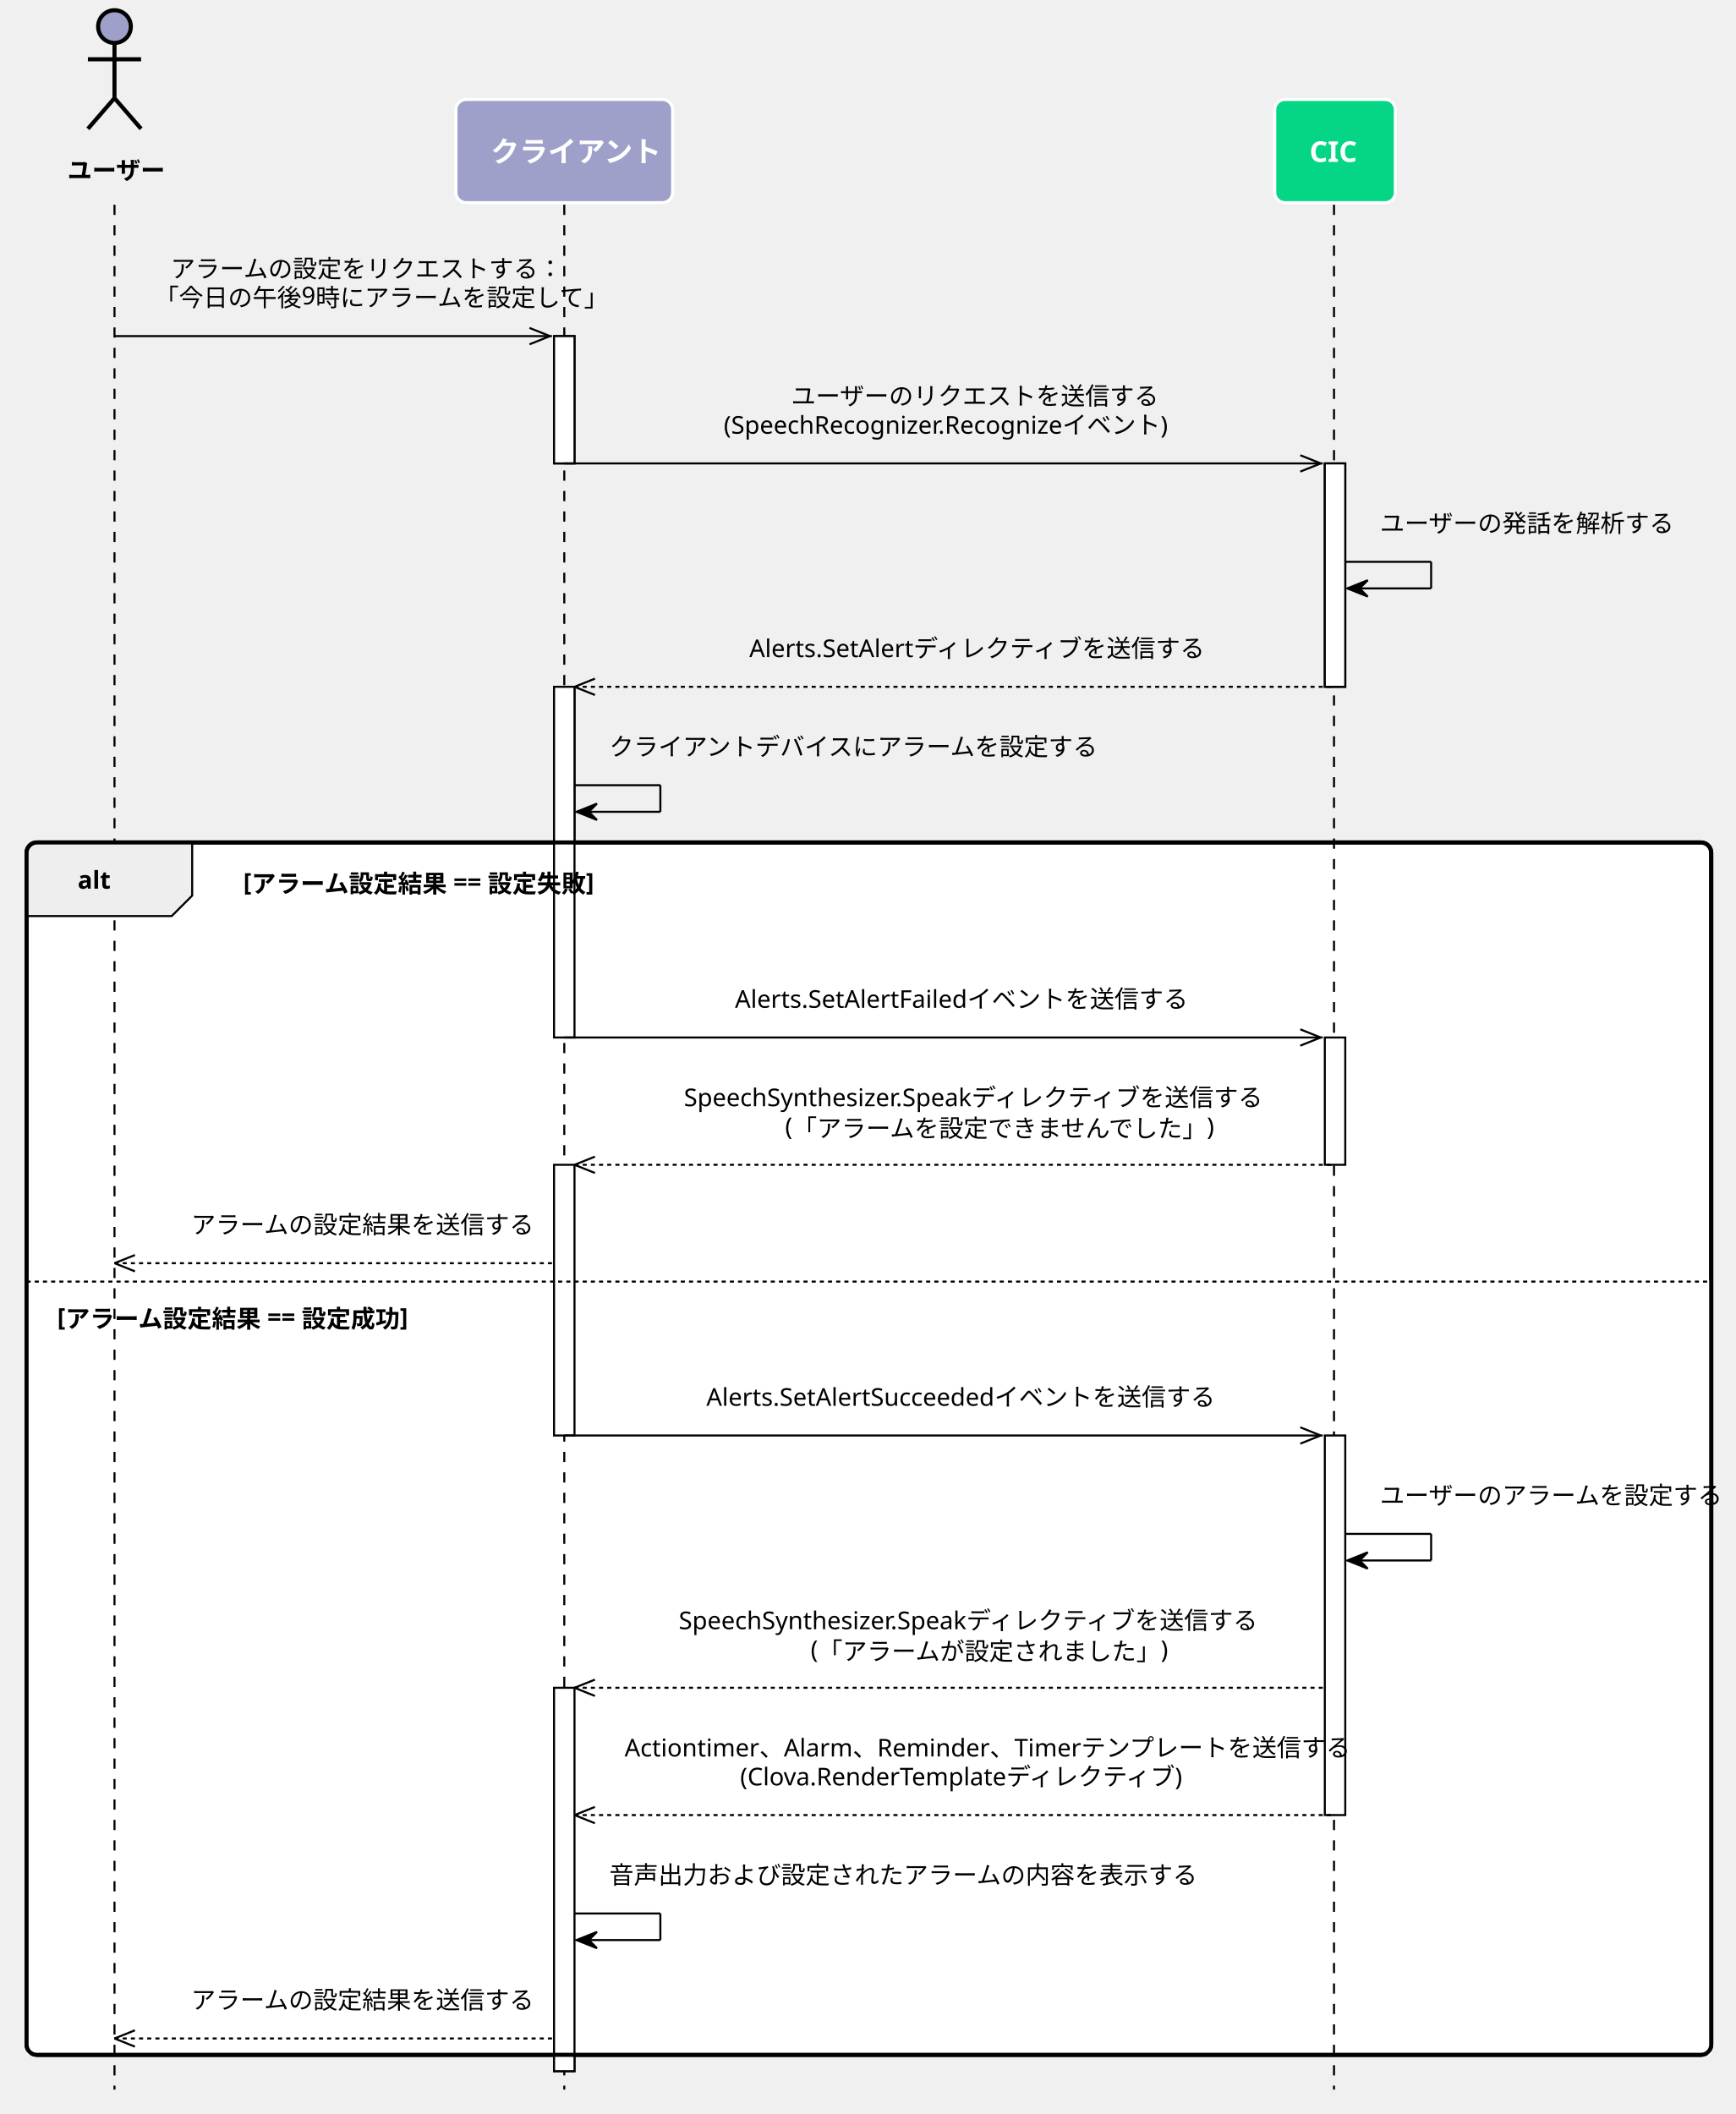
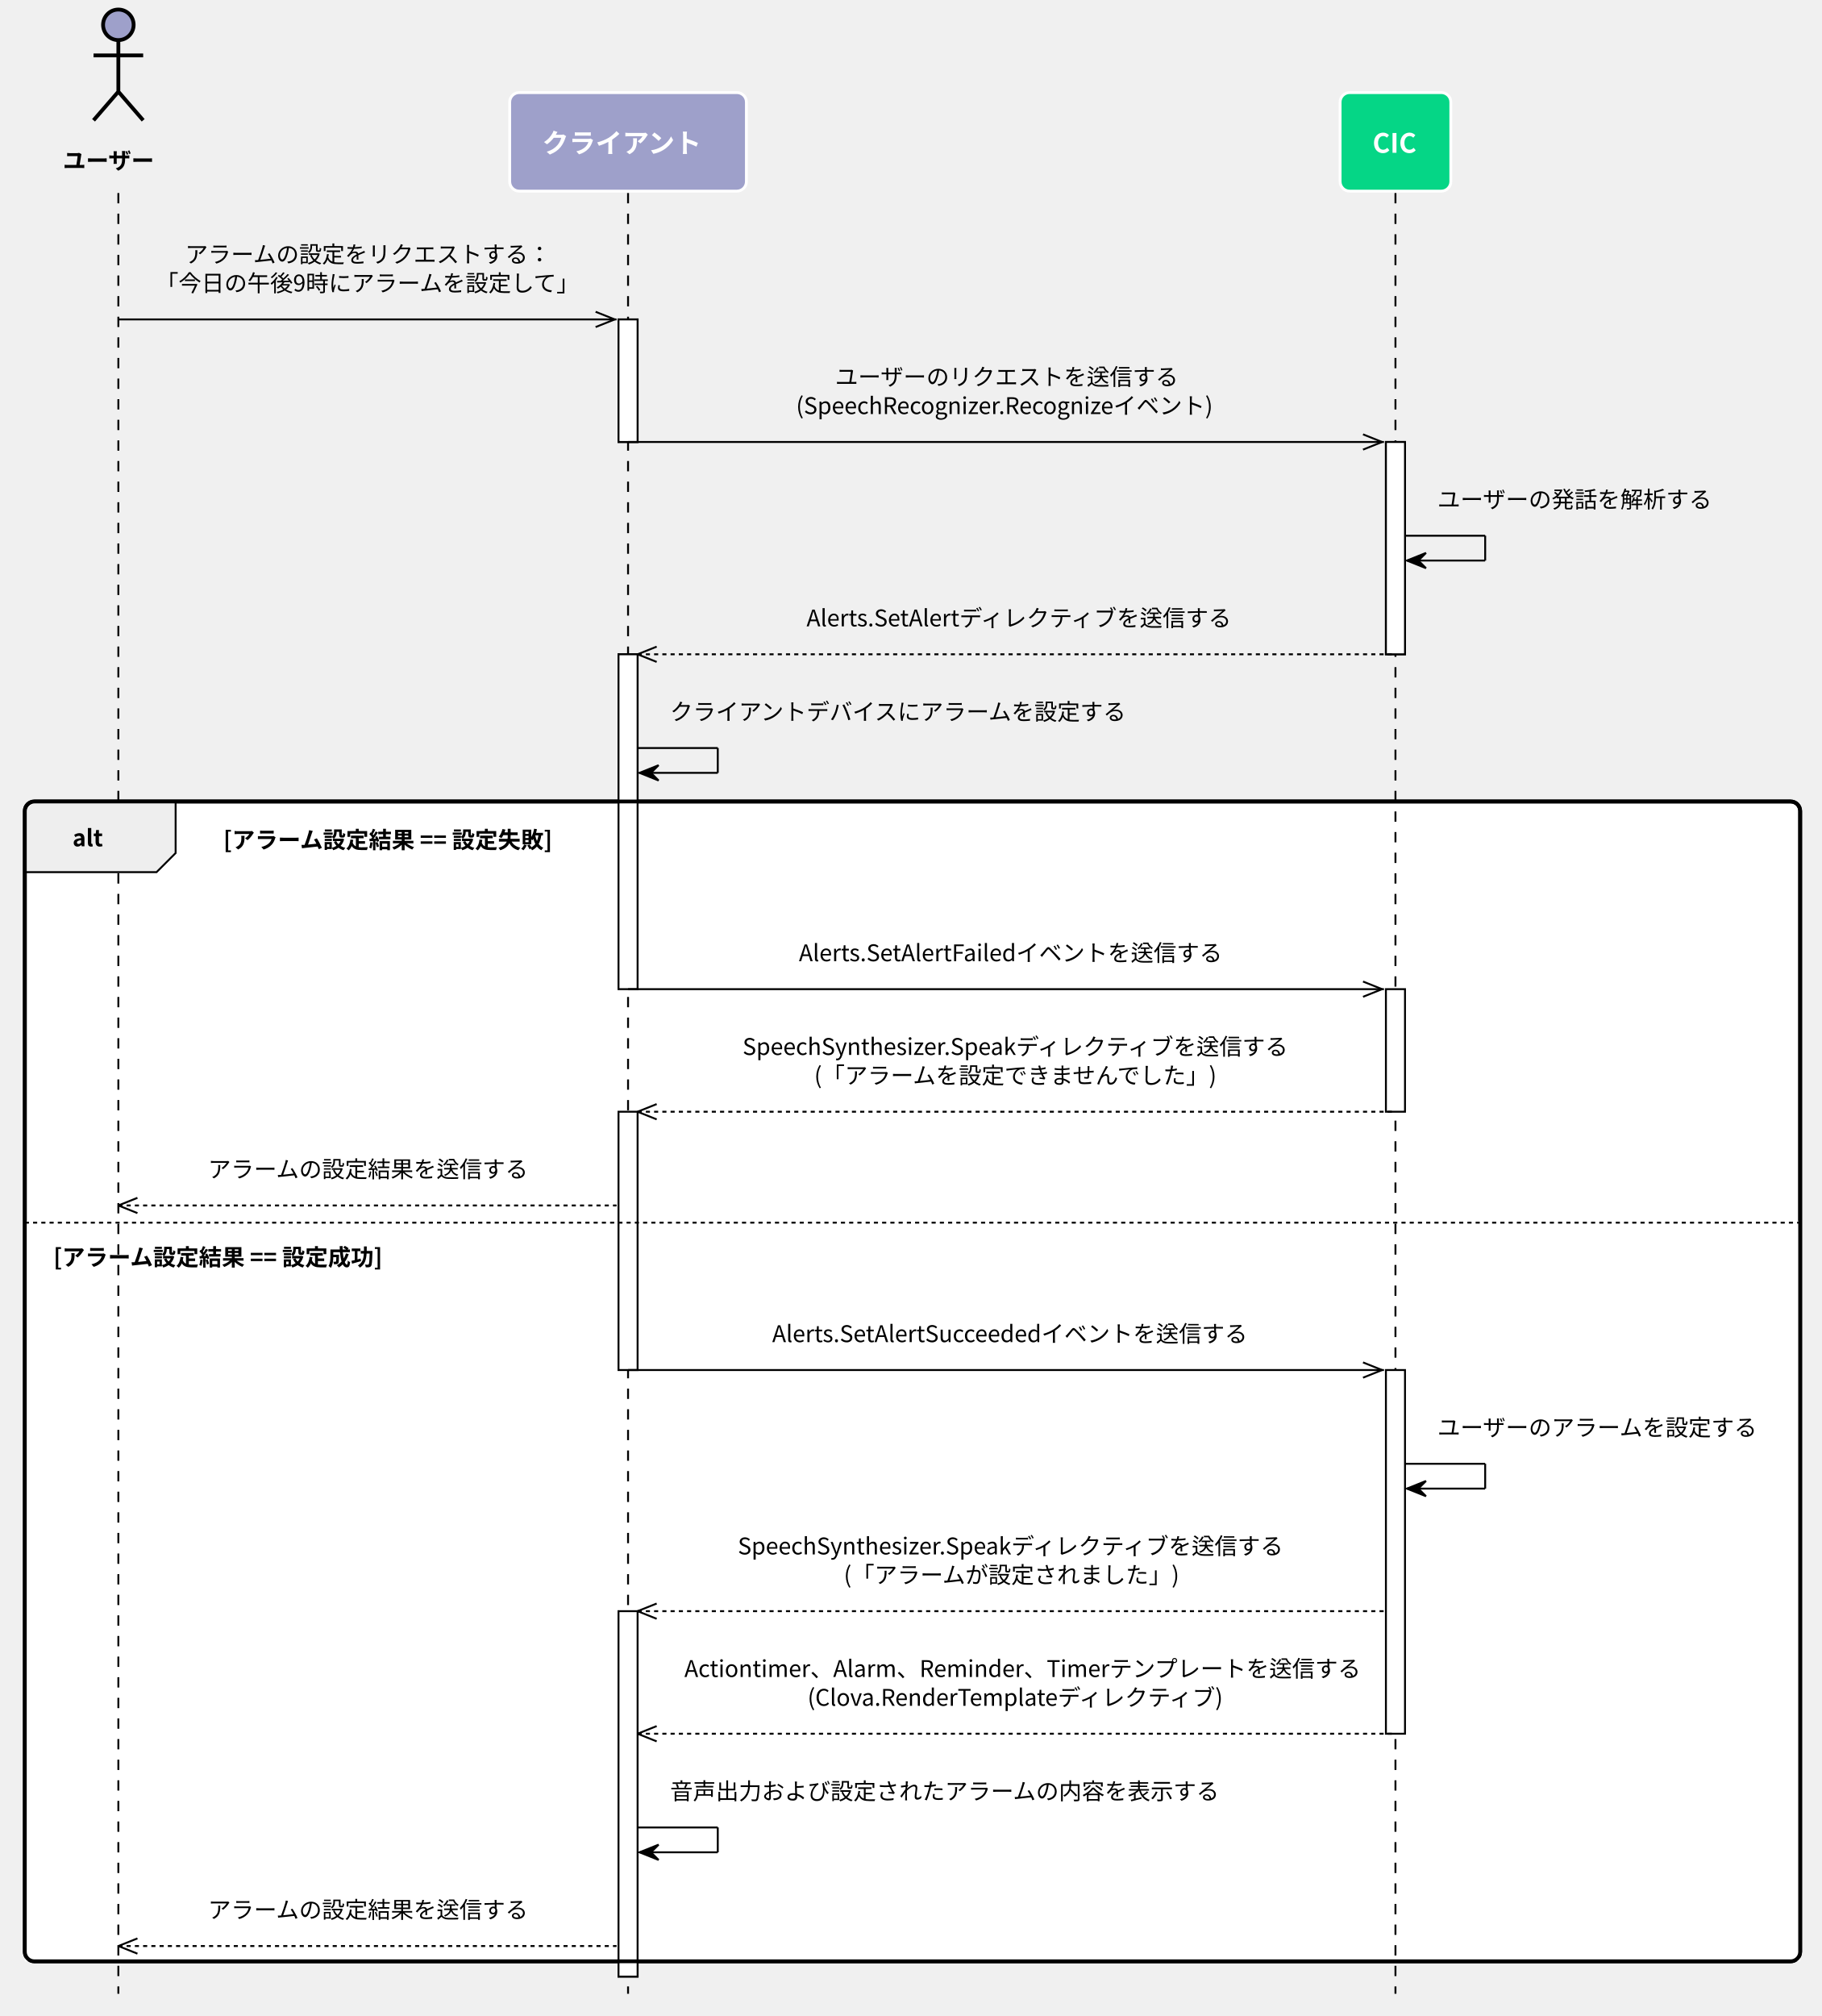
- <svg xmlns="http://www.w3.org/2000/svg" contentScriptType="application/ecmascript" contentStyleType="text/css" height="1034px" preserveAspectRatio="none" style="width:849px;height:1034px;" version="1.1" viewBox="0 0 849 1034" width="849px" zoomAndPan="magnify">
+ <svg xmlns="http://www.w3.org/2000/svg" contentScriptType="application/ecmascript" contentStyleType="text/css" height="978.189px" preserveAspectRatio="none" style="width:884px;height:978px;" version="1.1" viewBox="0 0 884 978" width="884.632px" zoomAndPan="magnify">
  <defs />
  <g>
-     <rect fill="#FFFFFF" height="62.266" style="stroke: #000000; stroke-width: 1.0;" width="10" x="271" y="164.398" />
-     <rect fill="#FFFFFF" height="171.531" style="stroke: #000000; stroke-width: 1.0;" width="10" x="271" y="335.93" />
-     <rect fill="#FFFFFF" height="132.398" style="stroke: #000000; stroke-width: 1.0;" width="10" x="271" y="569.727" />
-     <rect fill="#FFFFFF" height="187.531" style="stroke: #000000; stroke-width: 1.0;" width="10" x="271" y="825.523" />
-     <rect fill="#FFFFFF" height="109.266" style="stroke: #000000; stroke-width: 1.0;" width="10" x="648" y="226.664" />
-     <rect fill="#FFFFFF" height="62.266" style="stroke: #000000; stroke-width: 1.0;" width="10" x="648" y="507.461" />
-     <rect fill="#FFFFFF" height="185.664" style="stroke: #000000; stroke-width: 1.0;" width="10" x="648" y="702.125" />
-     <rect fill="#FFFFFF" height="592.992" rx="5" ry="5" style="stroke: #000000; stroke-width: 2.0;" width="824" x="13" y="412.062" />
-     <rect fill="#FFFFFF" height="379.195" style="stroke: none; stroke-width: 1.0;" width="824" x="13" y="625.859" />
-     <line style="stroke: #000000; stroke-width: 1.0; stroke-dasharray: 5.0,5.0;" x1="56" x2="56" y1="100.133" y2="1022.055" />
-     <line style="stroke: #000000; stroke-width: 1.0; stroke-dasharray: 5.0,5.0;" x1="276" x2="276" y1="100.133" y2="1022.055" />
-     <line style="stroke: #000000; stroke-width: 1.0; stroke-dasharray: 5.0,5.0;" x1="652.5" x2="652.5" y1="100.133" y2="1022.055" />
-     <text fill="#000000" font-family="&quot;Malgun Gothic&quot;, sans-serif" font-size="12" font-weight="bold" lengthAdjust="spacingAndGlyphs" textLength="40" x="33" y="87.602">ユーザー</text>
-     <ellipse cx="56" cy="13" fill="#9EA0CA" rx="8" ry="8" style="stroke: #000000; stroke-width: 2.0;" />
-     <path d="M56,21 L56,48 M43,29 L69,29 M56,48 L43,63 M56,48 L69,63 " fill="none" style="stroke: #000000; stroke-width: 2.0;" />
-     <rect fill="#9EA0CA" height="50.488" rx="5" ry="5" style="stroke: #FFFFFF; stroke-width: 1.5;" width="106" x="223" y="48.645" />
-     <text fill="#FFFFFF" font-family="&quot;Malgun Gothic&quot;, sans-serif" font-size="14" font-weight="bold" lengthAdjust="spacingAndGlyphs" textLength="72" x="240" y="79.18">クライアント</text>
-     <rect fill="#05D686" height="50.488" rx="5" ry="5" style="stroke: #FFFFFF; stroke-width: 1.5;" width="59" x="623.5" y="48.645" />
-     <text fill="#FFFFFF" font-family="&quot;Malgun Gothic&quot;, sans-serif" font-size="14" font-weight="bold" lengthAdjust="spacingAndGlyphs" textLength="25" x="640.5" y="79.18">CIC</text>
-     <rect fill="#FFFFFF" height="62.266" style="stroke: #000000; stroke-width: 1.0;" width="10" x="271" y="164.398" />
-     <rect fill="#FFFFFF" height="171.531" style="stroke: #000000; stroke-width: 1.0;" width="10" x="271" y="335.93" />
-     <rect fill="#FFFFFF" height="132.398" style="stroke: #000000; stroke-width: 1.0;" width="10" x="271" y="569.727" />
-     <rect fill="#FFFFFF" height="187.531" style="stroke: #000000; stroke-width: 1.0;" width="10" x="271" y="825.523" />
-     <rect fill="#FFFFFF" height="109.266" style="stroke: #000000; stroke-width: 1.0;" width="10" x="648" y="226.664" />
-     <rect fill="#FFFFFF" height="62.266" style="stroke: #000000; stroke-width: 1.0;" width="10" x="648" y="507.461" />
-     <rect fill="#FFFFFF" height="185.664" style="stroke: #000000; stroke-width: 1.0;" width="10" x="648" y="702.125" />
-     <line style="stroke: #000000; stroke-width: 1.0;" x1="269" x2="259" y1="164.398" y2="160.398" />
-     <line style="stroke: #000000; stroke-width: 1.0;" x1="269" x2="259" y1="164.398" y2="168.398" />
-     <line style="stroke: #000000; stroke-width: 1.0;" x1="56" x2="270" y1="164.398" y2="164.398" />
-     <text fill="#000000" font-family="&quot;Malgun Gothic&quot;, sans-serif" font-size="12" lengthAdjust="spacingAndGlyphs" textLength="160" x="83.5" y="135.734">アラームの設定をリクエストする：</text>
-     <text fill="#000000" font-family="&quot;Malgun Gothic&quot;, sans-serif" font-size="12" lengthAdjust="spacingAndGlyphs" textLength="176" x="75.5" y="149.867">「今日の午後9時にアラームを設定して」</text>
-     <line style="stroke: #000000; stroke-width: 1.0;" x1="646" x2="636" y1="226.664" y2="222.664" />
-     <line style="stroke: #000000; stroke-width: 1.0;" x1="646" x2="636" y1="226.664" y2="230.664" />
-     <line style="stroke: #000000; stroke-width: 1.0;" x1="276" x2="647" y1="226.664" y2="226.664" />
-     <text fill="#000000" font-family="&quot;Malgun Gothic&quot;, sans-serif" font-size="12" lengthAdjust="spacingAndGlyphs" textLength="150" x="387" y="198">ユーザーのリクエストを送信する</text>
-     <text fill="#000000" font-family="&quot;Malgun Gothic&quot;, sans-serif" font-size="12" lengthAdjust="spacingAndGlyphs" textLength="216" x="354" y="212.133">(SpeechRecognizer.Recognizeイベント)</text>
-     <line style="stroke: #000000; stroke-width: 1.0;" x1="658" x2="700" y1="274.797" y2="274.797" />
-     <line style="stroke: #000000; stroke-width: 1.0;" x1="700" x2="700" y1="274.797" y2="287.797" />
-     <line style="stroke: #000000; stroke-width: 1.0;" x1="659" x2="700" y1="287.797" y2="287.797" />
-     <polygon fill="#000000" points="669,283.797,659,287.797,669,291.797,665,287.797" style="stroke: #000000; stroke-width: 1.0;" />
-     <text fill="#000000" font-family="&quot;Malgun Gothic&quot;, sans-serif" font-size="12" lengthAdjust="spacingAndGlyphs" textLength="122" x="675" y="260.266">ユーザーの発話を解析する</text>
-     <line style="stroke: #000000; stroke-width: 1.0;" x1="281" x2="291" y1="335.93" y2="331.93" />
-     <line style="stroke: #000000; stroke-width: 1.0;" x1="281" x2="291" y1="335.93" y2="339.93" />
-     <line style="stroke: #000000; stroke-width: 1.0; stroke-dasharray: 2.0,2.0;" x1="281" x2="652" y1="335.93" y2="335.93" />
-     <text fill="#000000" font-family="&quot;Malgun Gothic&quot;, sans-serif" font-size="12" lengthAdjust="spacingAndGlyphs" textLength="201" x="366.5" y="321.398">Alerts.SetAlertディレクティブを送信する</text>
-     <line style="stroke: #000000; stroke-width: 1.0;" x1="281" x2="323" y1="384.062" y2="384.062" />
-     <line style="stroke: #000000; stroke-width: 1.0;" x1="323" x2="323" y1="384.062" y2="397.062" />
-     <line style="stroke: #000000; stroke-width: 1.0;" x1="282" x2="323" y1="397.062" y2="397.062" />
-     <polygon fill="#000000" points="292,393.062,282,397.062,292,401.062,288,397.062" style="stroke: #000000; stroke-width: 1.0;" />
-     <text fill="#000000" font-family="&quot;Malgun Gothic&quot;, sans-serif" font-size="12" lengthAdjust="spacingAndGlyphs" textLength="200" x="298" y="369.531">クライアントデバイスにアラームを設定する</text>
-     <path d="M18,412.062 L94,412.062 L94,438.062 L84,448.062 L13,448.062 L13,417.062 " fill="#EEEEEE" style="stroke: #000000; stroke-width: 1.0;" />
-     <rect fill="none" height="592.992" rx="5" ry="5" style="stroke: #000000; stroke-width: 2.0;" width="824" x="13" y="412.062" />
-     <text fill="#000000" font-family="&quot;Malgun Gothic&quot;, sans-serif" font-size="12" font-weight="bold" lengthAdjust="spacingAndGlyphs" textLength="16" x="38" y="434.664">alt</text>
-     <text fill="#000000" font-family="&quot;Malgun Gothic&quot;, sans-serif" font-size="12" font-weight="bold" lengthAdjust="spacingAndGlyphs" textLength="156" x="119" y="435.664">[アラーム設定結果 == 設定失敗]</text>
-     <line style="stroke: #000000; stroke-width: 1.0;" x1="646" x2="636" y1="507.461" y2="503.461" />
-     <line style="stroke: #000000; stroke-width: 1.0;" x1="646" x2="636" y1="507.461" y2="511.461" />
-     <line style="stroke: #000000; stroke-width: 1.0;" x1="276" x2="647" y1="507.461" y2="507.461" />
-     <text fill="#000000" font-family="&quot;Malgun Gothic&quot;, sans-serif" font-size="12" lengthAdjust="spacingAndGlyphs" textLength="205" x="359.5" y="492.93">Alerts.SetAlertFailedイベントを送信する</text>
-     <line style="stroke: #000000; stroke-width: 1.0;" x1="281" x2="291" y1="569.727" y2="565.727" />
-     <line style="stroke: #000000; stroke-width: 1.0;" x1="281" x2="291" y1="569.727" y2="573.727" />
-     <line style="stroke: #000000; stroke-width: 1.0; stroke-dasharray: 2.0,2.0;" x1="281" x2="652" y1="569.727" y2="569.727" />
-     <text fill="#000000" font-family="&quot;Malgun Gothic&quot;, sans-serif" font-size="12" lengthAdjust="spacingAndGlyphs" textLength="265" x="334.5" y="541.062">SpeechSynthesizer.Speakディレクティブを送信する</text>
-     <text fill="#000000" font-family="&quot;Malgun Gothic&quot;, sans-serif" font-size="12" lengthAdjust="spacingAndGlyphs" textLength="166" x="384" y="555.195">(「アラームを設定できませんでした」)</text>
-     <line style="stroke: #000000; stroke-width: 1.0;" x1="56" x2="66" y1="617.859" y2="613.859" />
-     <line style="stroke: #000000; stroke-width: 1.0;" x1="56" x2="66" y1="617.859" y2="621.859" />
-     <line style="stroke: #000000; stroke-width: 1.0; stroke-dasharray: 2.0,2.0;" x1="56" x2="270" y1="617.859" y2="617.859" />
-     <text fill="#000000" font-family="&quot;Malgun Gothic&quot;, sans-serif" font-size="12" lengthAdjust="spacingAndGlyphs" textLength="140" x="93.5" y="603.328">アラームの設定結果を送信する</text>
-     <line style="stroke: #000000; stroke-width: 1.0; stroke-dasharray: 2.0,2.0;" x1="13" x2="837" y1="626.859" y2="626.859" />
-     <text fill="#000000" font-family="&quot;Malgun Gothic&quot;, sans-serif" font-size="12" font-weight="bold" lengthAdjust="spacingAndGlyphs" textLength="156" x="28" y="648.461">[アラーム設定結果 == 設定成功]</text>
-     <line style="stroke: #000000; stroke-width: 1.0;" x1="646" x2="636" y1="702.125" y2="698.125" />
-     <line style="stroke: #000000; stroke-width: 1.0;" x1="646" x2="636" y1="702.125" y2="706.125" />
-     <line style="stroke: #000000; stroke-width: 1.0;" x1="276" x2="647" y1="702.125" y2="702.125" />
-     <text fill="#000000" font-family="&quot;Malgun Gothic&quot;, sans-serif" font-size="12" lengthAdjust="spacingAndGlyphs" textLength="233" x="345.5" y="687.594">Alerts.SetAlertSucceededイベントを送信する</text>
-     <line style="stroke: #000000; stroke-width: 1.0;" x1="658" x2="700" y1="750.258" y2="750.258" />
-     <line style="stroke: #000000; stroke-width: 1.0;" x1="700" x2="700" y1="750.258" y2="763.258" />
-     <line style="stroke: #000000; stroke-width: 1.0;" x1="659" x2="700" y1="763.258" y2="763.258" />
-     <polygon fill="#000000" points="669,759.258,659,763.258,669,767.258,665,763.258" style="stroke: #000000; stroke-width: 1.0;" />
-     <text fill="#000000" font-family="&quot;Malgun Gothic&quot;, sans-serif" font-size="12" lengthAdjust="spacingAndGlyphs" textLength="140" x="675" y="735.727">ユーザーのアラームを設定する</text>
-     <line style="stroke: #000000; stroke-width: 1.0;" x1="281" x2="291" y1="825.523" y2="821.523" />
-     <line style="stroke: #000000; stroke-width: 1.0;" x1="281" x2="291" y1="825.523" y2="829.523" />
-     <line style="stroke: #000000; stroke-width: 1.0; stroke-dasharray: 2.0,2.0;" x1="281" x2="647" y1="825.523" y2="825.523" />
-     <text fill="#000000" font-family="&quot;Malgun Gothic&quot;, sans-serif" font-size="12" lengthAdjust="spacingAndGlyphs" textLength="265" x="332" y="796.859">SpeechSynthesizer.Speakディレクティブを送信する</text>
-     <text fill="#000000" font-family="&quot;Malgun Gothic&quot;, sans-serif" font-size="12" lengthAdjust="spacingAndGlyphs" textLength="136" x="396.5" y="810.992">(「アラームが設定されました」)</text>
-     <line style="stroke: #000000; stroke-width: 1.0;" x1="281" x2="291" y1="887.789" y2="883.789" />
-     <line style="stroke: #000000; stroke-width: 1.0;" x1="281" x2="291" y1="887.789" y2="891.789" />
-     <line style="stroke: #000000; stroke-width: 1.0; stroke-dasharray: 2.0,2.0;" x1="281" x2="652" y1="887.789" y2="887.789" />
-     <text fill="#000000" font-family="&quot;Malgun Gothic&quot;, sans-serif" font-size="12" lengthAdjust="spacingAndGlyphs" textLength="323" x="305.5" y="859.125">Actiontimer、Alarm、Reminder、Timerテンプレートを送信する</text>
-     <text fill="#000000" font-family="&quot;Malgun Gothic&quot;, sans-serif" font-size="12" lengthAdjust="spacingAndGlyphs" textLength="210" x="362" y="873.258">(Clova.RenderTemplateディレクティブ)</text>
-     <line style="stroke: #000000; stroke-width: 1.0;" x1="281" x2="323" y1="935.922" y2="935.922" />
-     <line style="stroke: #000000; stroke-width: 1.0;" x1="323" x2="323" y1="935.922" y2="948.922" />
-     <line style="stroke: #000000; stroke-width: 1.0;" x1="282" x2="323" y1="948.922" y2="948.922" />
-     <polygon fill="#000000" points="292,944.922,282,948.922,292,952.922,288,948.922" style="stroke: #000000; stroke-width: 1.0;" />
-     <text fill="#000000" font-family="&quot;Malgun Gothic&quot;, sans-serif" font-size="12" lengthAdjust="spacingAndGlyphs" textLength="244" x="298" y="921.391">音声出力および設定されたアラームの内容を表示する</text>
-     <line style="stroke: #000000; stroke-width: 1.0;" x1="56" x2="66" y1="997.055" y2="993.055" />
-     <line style="stroke: #000000; stroke-width: 1.0;" x1="56" x2="66" y1="997.055" y2="1001.055" />
-     <line style="stroke: #000000; stroke-width: 1.0; stroke-dasharray: 2.0,2.0;" x1="56" x2="270" y1="997.055" y2="997.055" />
-     <text fill="#000000" font-family="&quot;Malgun Gothic&quot;, sans-serif" font-size="12" lengthAdjust="spacingAndGlyphs" textLength="140" x="93.5" y="982.523">アラームの設定結果を送信する</text>
+     <rect fill="#FFFFFF" height="59.458" style="stroke: #000000; stroke-width: 0.926;" width="9.263" x="300.126" y="154.955" />
+     <rect fill="#FFFFFF" height="162.453" style="stroke: #000000; stroke-width: 0.926;" width="9.263" x="300.126" y="317.408" />
+     <rect fill="#FFFFFF" height="125.313" style="stroke: #000000; stroke-width: 0.926;" width="9.263" x="300.126" y="539.318" />
+     <rect fill="#FFFFFF" height="177.274" style="stroke: #000000; stroke-width: 0.926;" width="9.263" x="300.126" y="781.608" />
+     <rect fill="#FFFFFF" height="102.995" style="stroke: #000000; stroke-width: 0.926;" width="9.263" x="672.505" y="214.413" />
+     <rect fill="#FFFFFF" height="59.458" style="stroke: #000000; stroke-width: 0.926;" width="9.263" x="672.505" y="479.861" />
+     <rect fill="#FFFFFF" height="176.434" style="stroke: #000000; stroke-width: 0.926;" width="9.263" x="672.505" y="664.632" />
+     <rect fill="#FFFFFF" height="562.65" rx="4.632" ry="4.632" style="stroke: #000000; stroke-width: 1.853;" width="861.474" x="12.042" y="388.821" />
+     <rect fill="#FFFFFF" height="359.266" style="stroke: none; stroke-width: 0.926;" width="861.474" x="12.042" y="592.205" />
+     <line style="stroke: #000000; stroke-width: 0.926; stroke-dasharray: 5.0,5.0;" x1="57.432" x2="57.432" y1="93.645" y2="967.218" />
+     <line style="stroke: #000000; stroke-width: 0.926; stroke-dasharray: 5.0,5.0;" x1="304.758" x2="304.758" y1="93.645" y2="967.218" />
+     <line style="stroke: #000000; stroke-width: 0.926; stroke-dasharray: 5.0,5.0;" x1="677.137" x2="677.137" y1="93.645" y2="967.218" />
+     <text fill="#000000" font-family="Noto Sans CJK KR" font-size="11.116" font-weight="bold" lengthAdjust="spacingAndGlyphs" textLength="48.168" x="30.568" y="81.939">ユーザー</text>
+     <ellipse cx="57.432" cy="12.042" fill="#9EA0CA" rx="7.41" ry="7.41" style="stroke: #000000; stroke-width: 1.853;" />
+     <path d="M57.432,19.453 L57.432,44.463 M45.389,26.863 L69.474,26.863 M57.432,44.463 L45.389,58.358 M57.432,44.463 L69.474,58.358 " fill="none" style="stroke: #000000; stroke-width: 1.853;" />
+     <rect fill="#9EA0CA" height="47.807" rx="4.632" ry="4.632" style="stroke: #FFFFFF; stroke-width: 1.389;" width="114.863" x="247.326" y="44.912" />
+     <text fill="#FFFFFF" font-family="Noto Sans CJK KR" font-size="12.968" font-weight="bold" lengthAdjust="spacingAndGlyphs" textLength="83.368" x="263.074" y="74.121">クライアント</text>
+     <rect fill="#05D686" height="47.807" rx="4.632" ry="4.632" style="stroke: #FFFFFF; stroke-width: 1.389;" width="53.726" x="650.274" y="44.912" />
+     <text fill="#FFFFFF" font-family="Noto Sans CJK KR" font-size="12.968" font-weight="bold" lengthAdjust="spacingAndGlyphs" textLength="22.232" x="666.021" y="74.121">CIC</text>
+     <rect fill="#FFFFFF" height="59.458" style="stroke: #000000; stroke-width: 0.926;" width="9.263" x="300.126" y="154.955" />
+     <rect fill="#FFFFFF" height="162.453" style="stroke: #000000; stroke-width: 0.926;" width="9.263" x="300.126" y="317.408" />
+     <rect fill="#FFFFFF" height="125.313" style="stroke: #000000; stroke-width: 0.926;" width="9.263" x="300.126" y="539.318" />
+     <rect fill="#FFFFFF" height="177.274" style="stroke: #000000; stroke-width: 0.926;" width="9.263" x="300.126" y="781.608" />
+     <rect fill="#FFFFFF" height="102.995" style="stroke: #000000; stroke-width: 0.926;" width="9.263" x="672.505" y="214.413" />
+     <rect fill="#FFFFFF" height="59.458" style="stroke: #000000; stroke-width: 0.926;" width="9.263" x="672.505" y="479.861" />
+     <rect fill="#FFFFFF" height="176.434" style="stroke: #000000; stroke-width: 0.926;" width="9.263" x="672.505" y="664.632" />
+     <line style="stroke: #000000; stroke-width: 0.926;" x1="298.274" x2="289.01" y1="154.955" y2="151.25" />
+     <line style="stroke: #000000; stroke-width: 0.926;" x1="298.274" x2="289.01" y1="154.955" y2="158.661" />
+     <line style="stroke: #000000; stroke-width: 0.926;" x1="57.432" x2="299.2" y1="154.955" y2="154.955" />
+     <text fill="#000000" font-family="Noto Sans CJK KR" font-size="11.116" lengthAdjust="spacingAndGlyphs" textLength="177.853" x="89.853" y="127.415">アラームの設定をリクエストする：</text>
+     <text fill="#000000" font-family="Noto Sans CJK KR" font-size="11.116" lengthAdjust="spacingAndGlyphs" textLength="206.568" x="75.495" y="141.397">「今日の午後9時にアラームを設定して」</text>
+     <line style="stroke: #000000; stroke-width: 0.926;" x1="670.653" x2="661.389" y1="214.413" y2="210.708" />
+     <line style="stroke: #000000; stroke-width: 0.926;" x1="670.653" x2="661.389" y1="214.413" y2="218.118" />
+     <line style="stroke: #000000; stroke-width: 0.926;" x1="304.758" x2="671.579" y1="214.413" y2="214.413" />
+     <text fill="#000000" font-family="Noto Sans CJK KR" font-size="11.116" lengthAdjust="spacingAndGlyphs" textLength="166.737" x="405.263" y="186.873">ユーザーのリクエストを送信する</text>
+     <text fill="#000000" font-family="Noto Sans CJK KR" font-size="11.116" lengthAdjust="spacingAndGlyphs" textLength="204.716" x="386.274" y="200.855">(SpeechRecognizer.Recognizeイベント)</text>
+     <line style="stroke: #000000; stroke-width: 0.926;" x1="681.768" x2="720.674" y1="259.889" y2="259.889" />
+     <line style="stroke: #000000; stroke-width: 0.926;" x1="720.674" x2="720.674" y1="259.889" y2="271.932" />
+     <line style="stroke: #000000; stroke-width: 0.926;" x1="682.695" x2="720.674" y1="271.932" y2="271.932" />
+     <polygon fill="#000000" points="691.958,268.226,682.695,271.932,691.958,275.637,688.253,271.932" style="stroke: #000000; stroke-width: 0.926;" />
+     <text fill="#000000" font-family="Noto Sans CJK KR" font-size="11.116" lengthAdjust="spacingAndGlyphs" textLength="133.389" x="697.516" y="246.331">ユーザーの発話を解析する</text>
+     <line style="stroke: #000000; stroke-width: 0.926;" x1="309.389" x2="318.653" y1="317.408" y2="313.703" />
+     <line style="stroke: #000000; stroke-width: 0.926;" x1="309.389" x2="318.653" y1="317.408" y2="321.113" />
+     <line style="stroke: #000000; stroke-width: 0.926; stroke-dasharray: 2.0,2.0;" x1="309.389" x2="676.211" y1="317.408" y2="317.408" />
+     <text fill="#000000" font-family="Noto Sans CJK KR" font-size="11.116" lengthAdjust="spacingAndGlyphs" textLength="203.79" x="391.368" y="303.85">Alerts.SetAlertディレクティブを送信する</text>
+     <line style="stroke: #000000; stroke-width: 0.926;" x1="309.389" x2="348.295" y1="362.884" y2="362.884" />
+     <line style="stroke: #000000; stroke-width: 0.926;" x1="348.295" x2="348.295" y1="362.884" y2="374.926" />
+     <line style="stroke: #000000; stroke-width: 0.926;" x1="310.316" x2="348.295" y1="374.926" y2="374.926" />
+     <polygon fill="#000000" points="319.579,371.221,310.316,374.926,319.579,378.632,315.874,374.926" style="stroke: #000000; stroke-width: 0.926;" />
+     <text fill="#000000" font-family="Noto Sans CJK KR" font-size="11.116" lengthAdjust="spacingAndGlyphs" textLength="222.316" x="325.137" y="349.326">クライアントデバイスにアラームを設定する</text>
+     <path d="M16.674,388.821 L85.221,388.821 L85.221,413.832 L75.958,423.095 L12.042,423.095 L12.042,393.453 " fill="#EEEEEE" style="stroke: #000000; stroke-width: 0.926;" />
+     <rect fill="none" height="562.65" rx="4.632" ry="4.632" style="stroke: #000000; stroke-width: 1.853;" width="861.474" x="12.042" y="388.821" />
+     <text fill="#000000" font-family="Noto Sans CJK KR" font-size="11.116" font-weight="bold" lengthAdjust="spacingAndGlyphs" textLength="12.968" x="35.2" y="410.55">alt</text>
+     <text fill="#000000" font-family="Noto Sans CJK KR" font-size="11.116" font-weight="bold" lengthAdjust="spacingAndGlyphs" textLength="170.442" x="108.379" y="411.476">[アラーム設定結果 == 設定失敗]</text>
+     <line style="stroke: #000000; stroke-width: 0.926;" x1="670.653" x2="661.389" y1="479.861" y2="476.155" />
+     <line style="stroke: #000000; stroke-width: 0.926;" x1="670.653" x2="661.389" y1="479.861" y2="483.566" />
+     <line style="stroke: #000000; stroke-width: 0.926;" x1="304.758" x2="671.579" y1="479.861" y2="479.861" />
+     <text fill="#000000" font-family="Noto Sans CJK KR" font-size="11.116" lengthAdjust="spacingAndGlyphs" textLength="201.937" x="387.663" y="466.302">Alerts.SetAlertFailedイベントを送信する</text>
+     <line style="stroke: #000000; stroke-width: 0.926;" x1="309.389" x2="318.653" y1="539.318" y2="535.613" />
+     <line style="stroke: #000000; stroke-width: 0.926;" x1="309.389" x2="318.653" y1="539.318" y2="543.024" />
+     <line style="stroke: #000000; stroke-width: 0.926; stroke-dasharray: 2.0,2.0;" x1="309.389" x2="676.211" y1="539.318" y2="539.318" />
+     <text fill="#000000" font-family="Noto Sans CJK KR" font-size="11.116" lengthAdjust="spacingAndGlyphs" textLength="265.853" x="360.337" y="511.779">SpeechSynthesizer.Speakディレクティブを送信する</text>
+     <text fill="#000000" font-family="Noto Sans CJK KR" font-size="11.116" lengthAdjust="spacingAndGlyphs" textLength="196.379" x="395.074" y="525.76">(「アラームを設定できませんでした」)</text>
+     <line style="stroke: #000000; stroke-width: 0.926;" x1="57.432" x2="66.695" y1="584.795" y2="581.09" />
+     <line style="stroke: #000000; stroke-width: 0.926;" x1="57.432" x2="66.695" y1="584.795" y2="588.5" />
+     <line style="stroke: #000000; stroke-width: 0.926; stroke-dasharray: 2.0,2.0;" x1="57.432" x2="299.2" y1="584.795" y2="584.795" />
+     <text fill="#000000" font-family="Noto Sans CJK KR" font-size="11.116" lengthAdjust="spacingAndGlyphs" textLength="155.621" x="100.968" y="571.236">アラームの設定結果を送信する</text>
+     <line style="stroke: #000000; stroke-width: 0.926; stroke-dasharray: 2.0,2.0;" x1="12.042" x2="873.516" y1="593.132" y2="593.132" />
+     <text fill="#000000" font-family="Noto Sans CJK KR" font-size="11.116" font-weight="bold" lengthAdjust="spacingAndGlyphs" textLength="170.442" x="25.937" y="613.934">[アラーム設定結果 == 設定成功]</text>
+     <line style="stroke: #000000; stroke-width: 0.926;" x1="670.653" x2="661.389" y1="664.632" y2="660.926" />
+     <line style="stroke: #000000; stroke-width: 0.926;" x1="670.653" x2="661.389" y1="664.632" y2="668.337" />
+     <line style="stroke: #000000; stroke-width: 0.926;" x1="304.758" x2="671.579" y1="664.632" y2="664.632" />
+     <text fill="#000000" font-family="Noto Sans CJK KR" font-size="11.116" lengthAdjust="spacingAndGlyphs" textLength="227.874" x="374.695" y="651.073">Alerts.SetAlertSucceededイベントを送信する</text>
+     <line style="stroke: #000000; stroke-width: 0.926;" x1="681.768" x2="720.674" y1="710.108" y2="710.108" />
+     <line style="stroke: #000000; stroke-width: 0.926;" x1="720.674" x2="720.674" y1="710.108" y2="722.15" />
+     <line style="stroke: #000000; stroke-width: 0.926;" x1="682.695" x2="720.674" y1="722.15" y2="722.15" />
+     <polygon fill="#000000" points="691.958,718.445,682.695,722.15,691.958,725.855,688.253,722.15" style="stroke: #000000; stroke-width: 0.926;" />
+     <text fill="#000000" font-family="Noto Sans CJK KR" font-size="11.116" lengthAdjust="spacingAndGlyphs" textLength="155.621" x="697.516" y="696.55">ユーザーのアラームを設定する</text>
+     <line style="stroke: #000000; stroke-width: 0.926;" x1="309.389" x2="318.653" y1="781.608" y2="777.903" />
+     <line style="stroke: #000000; stroke-width: 0.926;" x1="309.389" x2="318.653" y1="781.608" y2="785.313" />
+     <line style="stroke: #000000; stroke-width: 0.926; stroke-dasharray: 2.0,2.0;" x1="309.389" x2="671.579" y1="781.608" y2="781.608" />
+     <text fill="#000000" font-family="Noto Sans CJK KR" font-size="11.116" lengthAdjust="spacingAndGlyphs" textLength="265.853" x="358.021" y="754.068">SpeechSynthesizer.Speakディレクティブを送信する</text>
+     <text fill="#000000" font-family="Noto Sans CJK KR" font-size="11.116" lengthAdjust="spacingAndGlyphs" textLength="163.032" x="409.432" y="768.05">(「アラームが設定されました」)</text>
+     <line style="stroke: #000000; stroke-width: 0.926;" x1="309.389" x2="318.653" y1="841.066" y2="837.361" />
+     <line style="stroke: #000000; stroke-width: 0.926;" x1="309.389" x2="318.653" y1="841.066" y2="844.771" />
+     <line style="stroke: #000000; stroke-width: 0.926; stroke-dasharray: 2.0,2.0;" x1="309.389" x2="676.211" y1="841.066" y2="841.066" />
+     <text fill="#000000" font-family="Noto Sans CJK KR" font-size="11.116" lengthAdjust="spacingAndGlyphs" textLength="322.358" x="332.084" y="813.526">Actiontimer、Alarm、Reminder、Timerテンプレートを送信する</text>
+     <text fill="#000000" font-family="Noto Sans CJK KR" font-size="11.116" lengthAdjust="spacingAndGlyphs" textLength="202.863" x="391.832" y="827.508">(Clova.RenderTemplateディレクティブ)</text>
+     <line style="stroke: #000000; stroke-width: 0.926;" x1="309.389" x2="348.295" y1="886.542" y2="886.542" />
+     <line style="stroke: #000000; stroke-width: 0.926;" x1="348.295" x2="348.295" y1="886.542" y2="898.584" />
+     <line style="stroke: #000000; stroke-width: 0.926;" x1="310.316" x2="348.295" y1="898.584" y2="898.584" />
+     <polygon fill="#000000" points="319.579,894.879,310.316,898.584,319.579,902.289,315.874,898.584" style="stroke: #000000; stroke-width: 0.926;" />
+     <text fill="#000000" font-family="Noto Sans CJK KR" font-size="11.116" lengthAdjust="spacingAndGlyphs" textLength="266.779" x="325.137" y="872.984">音声出力および設定されたアラームの内容を表示する</text>
+     <line style="stroke: #000000; stroke-width: 0.926;" x1="57.432" x2="66.695" y1="944.061" y2="940.355" />
+     <line style="stroke: #000000; stroke-width: 0.926;" x1="57.432" x2="66.695" y1="944.061" y2="947.766" />
+     <line style="stroke: #000000; stroke-width: 0.926; stroke-dasharray: 2.0,2.0;" x1="57.432" x2="299.2" y1="944.061" y2="944.061" />
+     <text fill="#000000" font-family="Noto Sans CJK KR" font-size="11.116" lengthAdjust="spacingAndGlyphs" textLength="155.621" x="100.968" y="930.502">アラームの設定結果を送信する</text>
  </g>
</svg>
